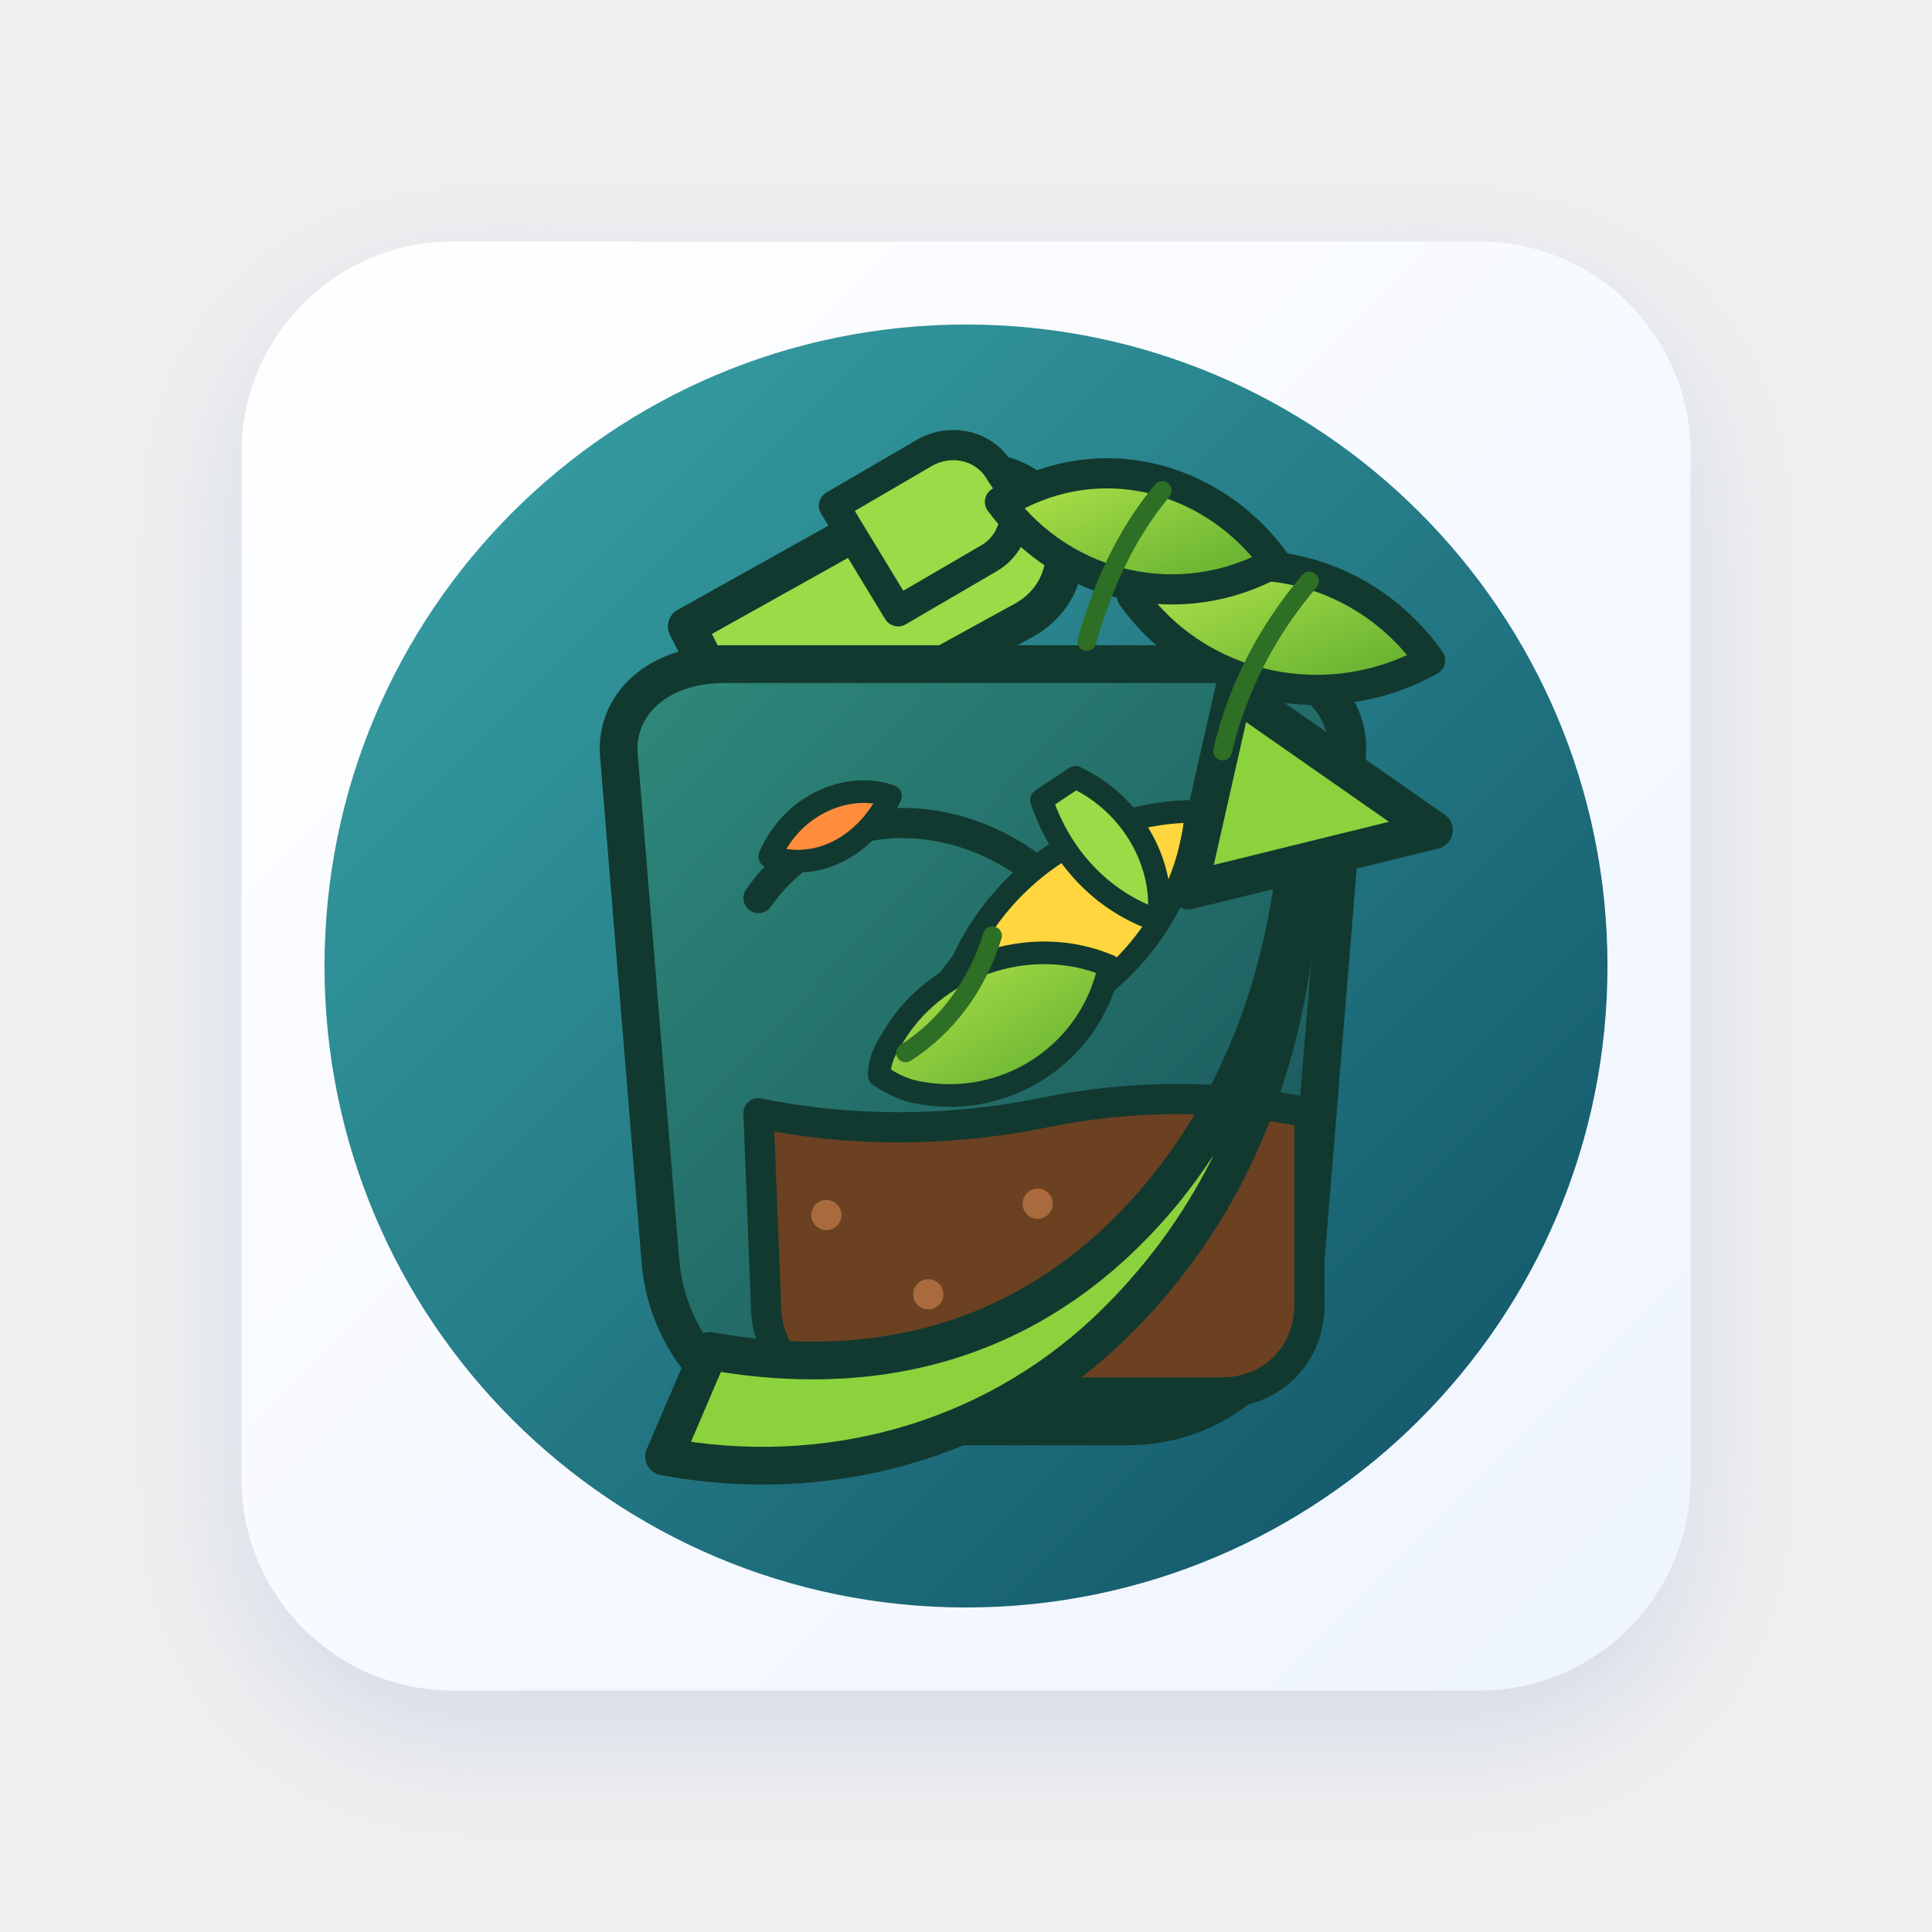
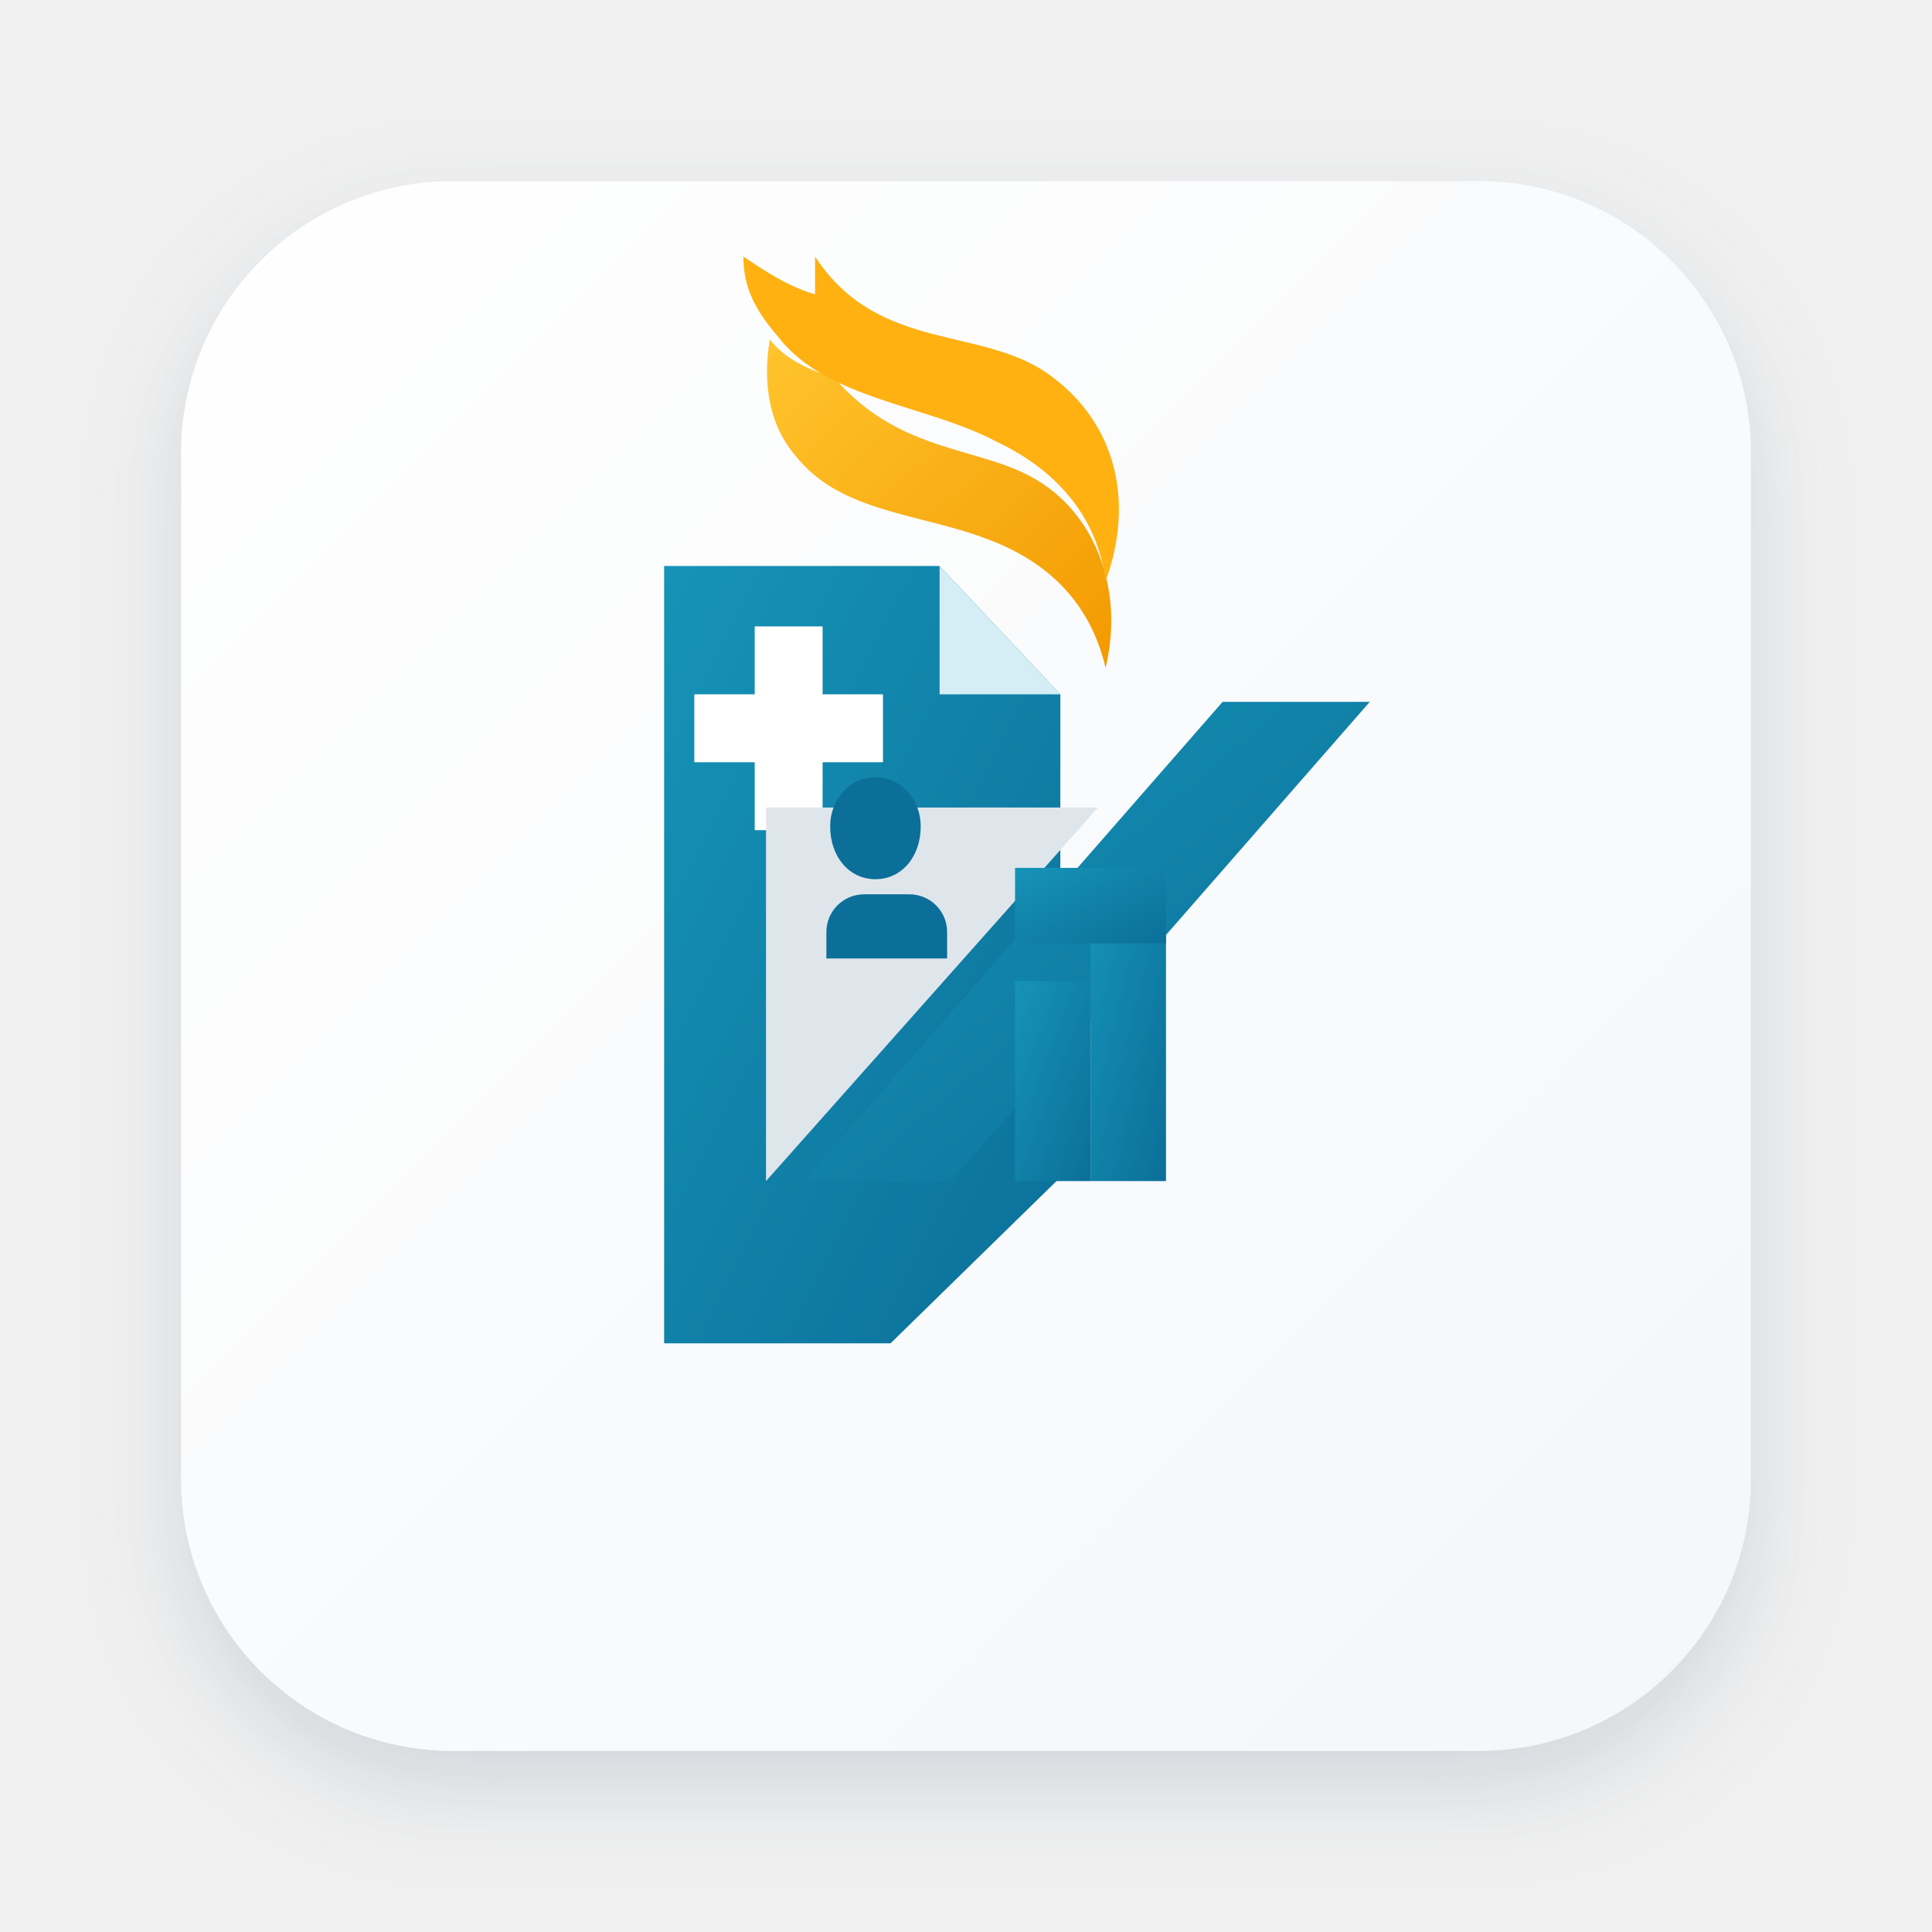
- <svg xmlns="http://www.w3.org/2000/svg" viewBox="0 0 512 512" role="img" aria-label="Waste Analysis favicon">
+ <svg xmlns="http://www.w3.org/2000/svg" viewBox="0 0 512 512" role="img" aria-label="Apollo Hospitals favicon">
  <defs>
    <linearGradient id="bg" x1="0%" y1="0%" x2="100%" y2="100%">
      <stop offset="0%" stop-color="#ffffff" />
-       <stop offset="100%" stop-color="#eef4ff" />
+       <stop offset="100%" stop-color="#f4f6f8" />
    </linearGradient>
-     <linearGradient id="circle" x1="0%" y1="0%" x2="100%" y2="100%">
-       <stop offset="0%" stop-color="#3aa6a8" />
-       <stop offset="100%" stop-color="#0f4f64" />
+     <linearGradient id="blue" x1="0%" y1="0%" x2="100%" y2="100%">
+       <stop offset="0%" stop-color="#1693b7" />
+       <stop offset="100%" stop-color="#0b6f99" />
    </linearGradient>
-     <linearGradient id="bin" x1="0%" y1="0%" x2="100%" y2="100%">
-       <stop offset="0%" stop-color="#2f8a7b" />
-       <stop offset="100%" stop-color="#174f57" />
-     </linearGradient>
-     <linearGradient id="leaf" x1="0%" y1="0%" x2="100%" y2="100%">
-       <stop offset="0%" stop-color="#b5e64b" />
-       <stop offset="100%" stop-color="#5aaa2d" />
+     <linearGradient id="gold" x1="0%" y1="0%" x2="100%" y2="100%">
+       <stop offset="0%" stop-color="#ffc42d" />
+       <stop offset="100%" stop-color="#f39a00" />
    </linearGradient>
    <filter id="shadow" x="-20%" y="-20%" width="140%" height="140%">
-       <feDropShadow dx="0" dy="12" stdDeviation="18" flood-color="#9bb0d4" flood-opacity="0.35" />
+       <feDropShadow dx="0" dy="10" stdDeviation="12" flood-color="#7a8da0" flood-opacity="0.25" />
    </filter>
  </defs>
-   <rect x="64" y="64" width="384" height="384" rx="56" fill="url(#bg)" filter="url(#shadow)" />
-   <circle cx="256" cy="256" r="170" fill="url(#circle)" />
-   <g stroke="#12392f" stroke-linecap="round" stroke-linejoin="round">
-     <path d="M182 166l68-38c10-6 23-2 29 8l0 0c6 10 3 22-7 28l-71 39z" fill="#9cda47" stroke-width="10" />
-     <path d="M221 134l24-14c7-4 16-2 20 5l2 3c4 7 2 16-5 20l-24 14z" fill="#9cda47" stroke-width="8" />
-     <path d="M192 176h142c13 0 24 11 23 24l-11 134c-2 25-22 44-47 44h-77c-25 0-45-19-47-44l-11-134c-1-13 10-24 28-24z" fill="url(#bin)" stroke-width="10" />
-     <path d="M201 238c19-27 54-24 75-6" fill="none" stroke="#12392f" stroke-width="8" />
-     <path d="M236 211c-11-4-26 2-32 16 12 4 25-2 32-16z" fill="#ff8d3b" stroke-width="6" />
-     <path d="M255 255c11-24 35-40 62-40-2 27-22 51-49 59-8 2-15 2-22 0 1-7 4-13 9-19z" fill="#ffd63d" stroke-width="6" />
-     <path d="M276 212c5 15 16 27 31 32 2-15-7-31-22-38z" fill="#9cda47" stroke-width="6" />
-     <path d="M201 295c24 5 50 5 75 0 24-5 48-5 71 0v51c0 13-10 23-23 23h-98c-13 0-23-10-23-23z" fill="#6b4122" stroke-width="8" />
-     <circle cx="219" cy="322" r="4" fill="#a96b3d" stroke="none" />
-     <circle cx="246" cy="343" r="4" fill="#a96b3d" stroke="none" />
-     <circle cx="275" cy="319" r="4" fill="#a96b3d" stroke="none" />
-     <circle cx="300" cy="340" r="4" fill="#a96b3d" stroke="none" />
-     <path d="M236 276c11-20 37-29 58-20-5 24-29 39-53 33-3-1-5-2-8-4 0-3 1-6 3-9z" fill="url(#leaf)" stroke-width="6" />
-     <path d="M263 248c-4 13-12 24-23 31" fill="none" stroke="#2d6f24" stroke-width="5" />
-     <path d="M345 219c0 56-17 101-52 134-31 29-74 41-117 33l12-28c50 9 91-6 121-43 24-30 36-68 36-115z" fill="#8bd23d" stroke-width="10" />
-     <path d="M327 183l53 37-65 16z" fill="#8bd23d" stroke-width="10" />
-     <path d="M305 156c26-13 57-5 74 19-27 15-61 8-79-17 2 0 3-1 5-2z" fill="url(#leaf)" stroke-width="8" />
-     <path d="M347 154c-11 13-19 28-23 45" fill="none" stroke="#2d6f24" stroke-width="5" />
-     <path d="M270 131c24-12 52-4 68 18-25 14-56 7-73-16 2 0 3-1 5-2z" fill="url(#leaf)" stroke-width="8" />
-     <path d="M308 130c-10 12-16 26-20 40" fill="none" stroke="#2d6f24" stroke-width="5" />
+   <rect x="48" y="48" width="416" height="416" rx="72" fill="url(#bg)" filter="url(#shadow)" />
+   <g transform="translate(98 68)">
+     <path d="M123 32c18 21 40 18 55 28 14 9 22 28 17 49-4-17-15-28-31-34-18-7-39-7-51-22-7-8-9-19-7-31 4 5 10 8 17 10z" fill="url(#gold)" />
+     <path d="M118 0c17 26 45 18 63 32 16 12 22 32 14 54-2-16-12-29-29-37-19-10-45-11-58-28-6-7-9-13-9-21 6 4 12 8 19 10z" fill="#ffb112" />
+     <path d="M78 82h73l32 34v128l-45 44H78z" fill="url(#blue)" />
+     <path d="M151 82v34h32z" fill="#d5edf4" />
+     <path d="M102 98h18v18h16v18h-16v18h-18v-18H86v-18h16z" fill="#ffffff" />
+     <path d="M115 245l111-127h39L154 245z" fill="url(#blue)" />
+     <path d="M105 146h88l-88 99z" fill="#dfe6eb" />
+     <path d="M171 192h20v53h-20z" fill="url(#blue)" />
+     <path d="M191 162h20v83h-20z" fill="url(#blue)" />
+     <path d="M171 162h40v20h-40z" fill="url(#blue)" />
+     <path d="M131 169h12a10 10 0 0 1 10 10v7h-32v-7a10 10 0 0 1 10-10z" fill="#0b6f99" />
+     <path d="M146 151c0 8-5 14-12 14s-12-6-12-14c0-7 5-13 12-13s12 6 12 13z" fill="#0b6f99" />
  </g>
</svg>
